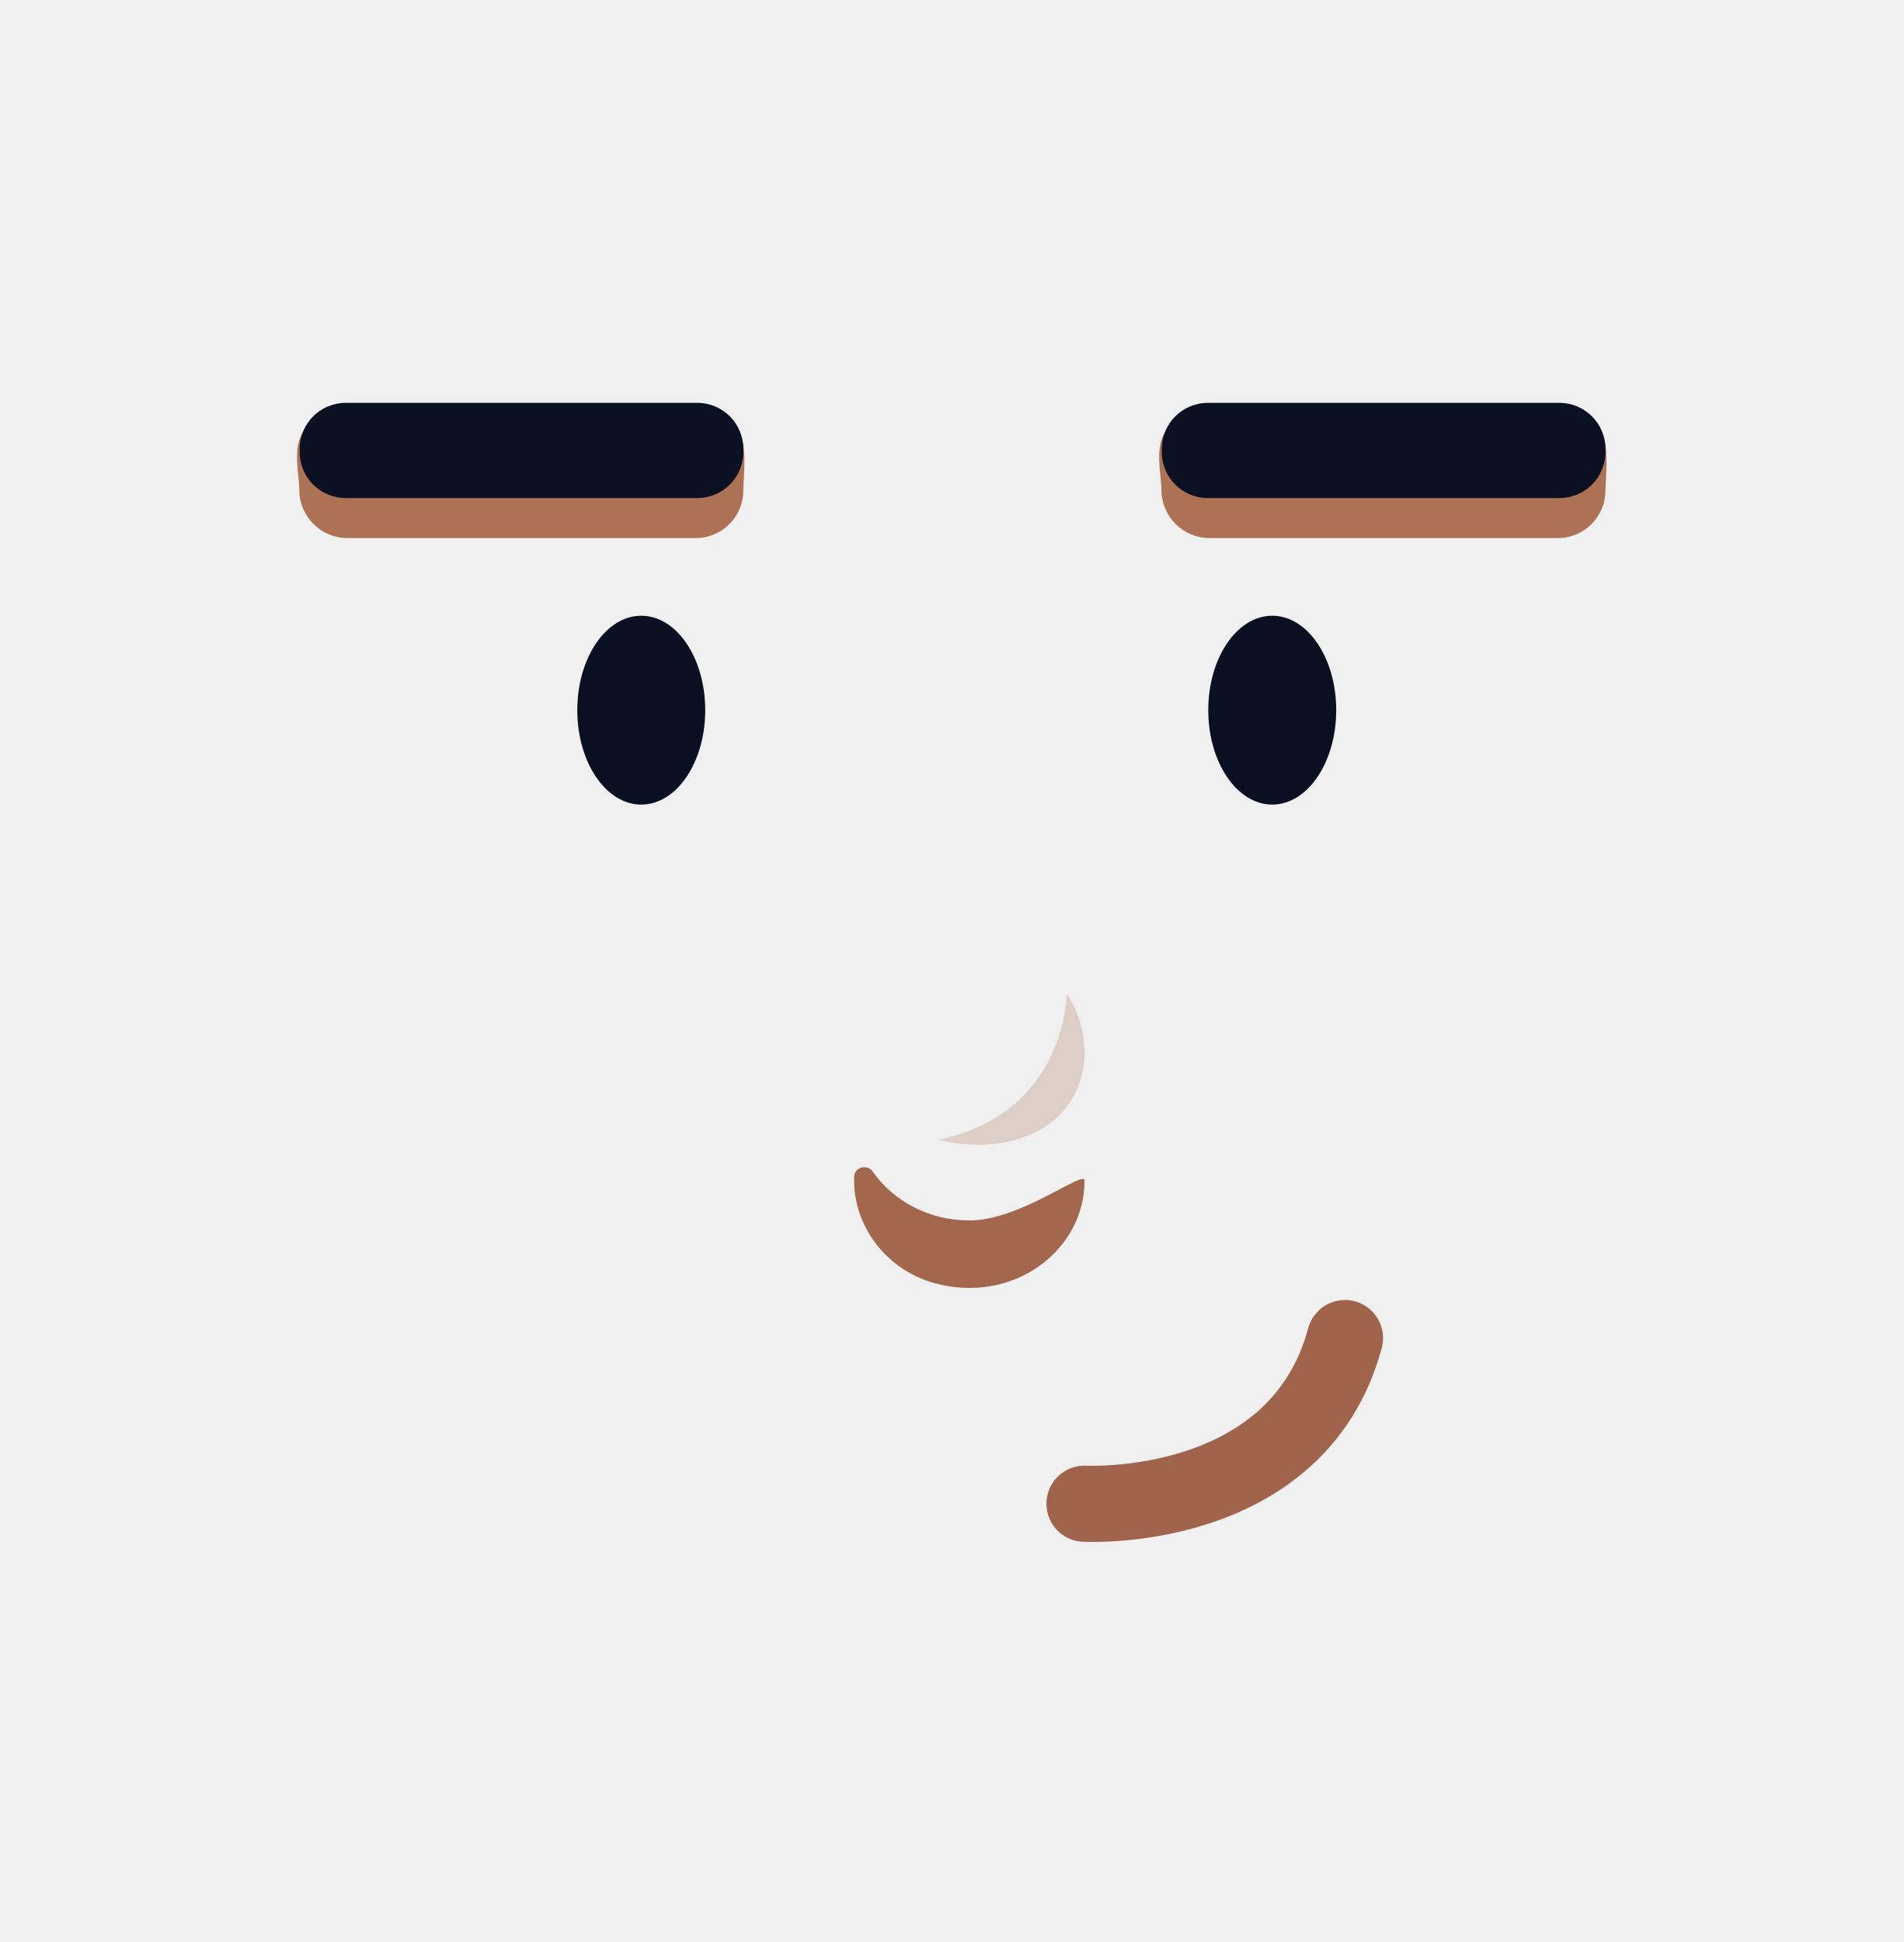
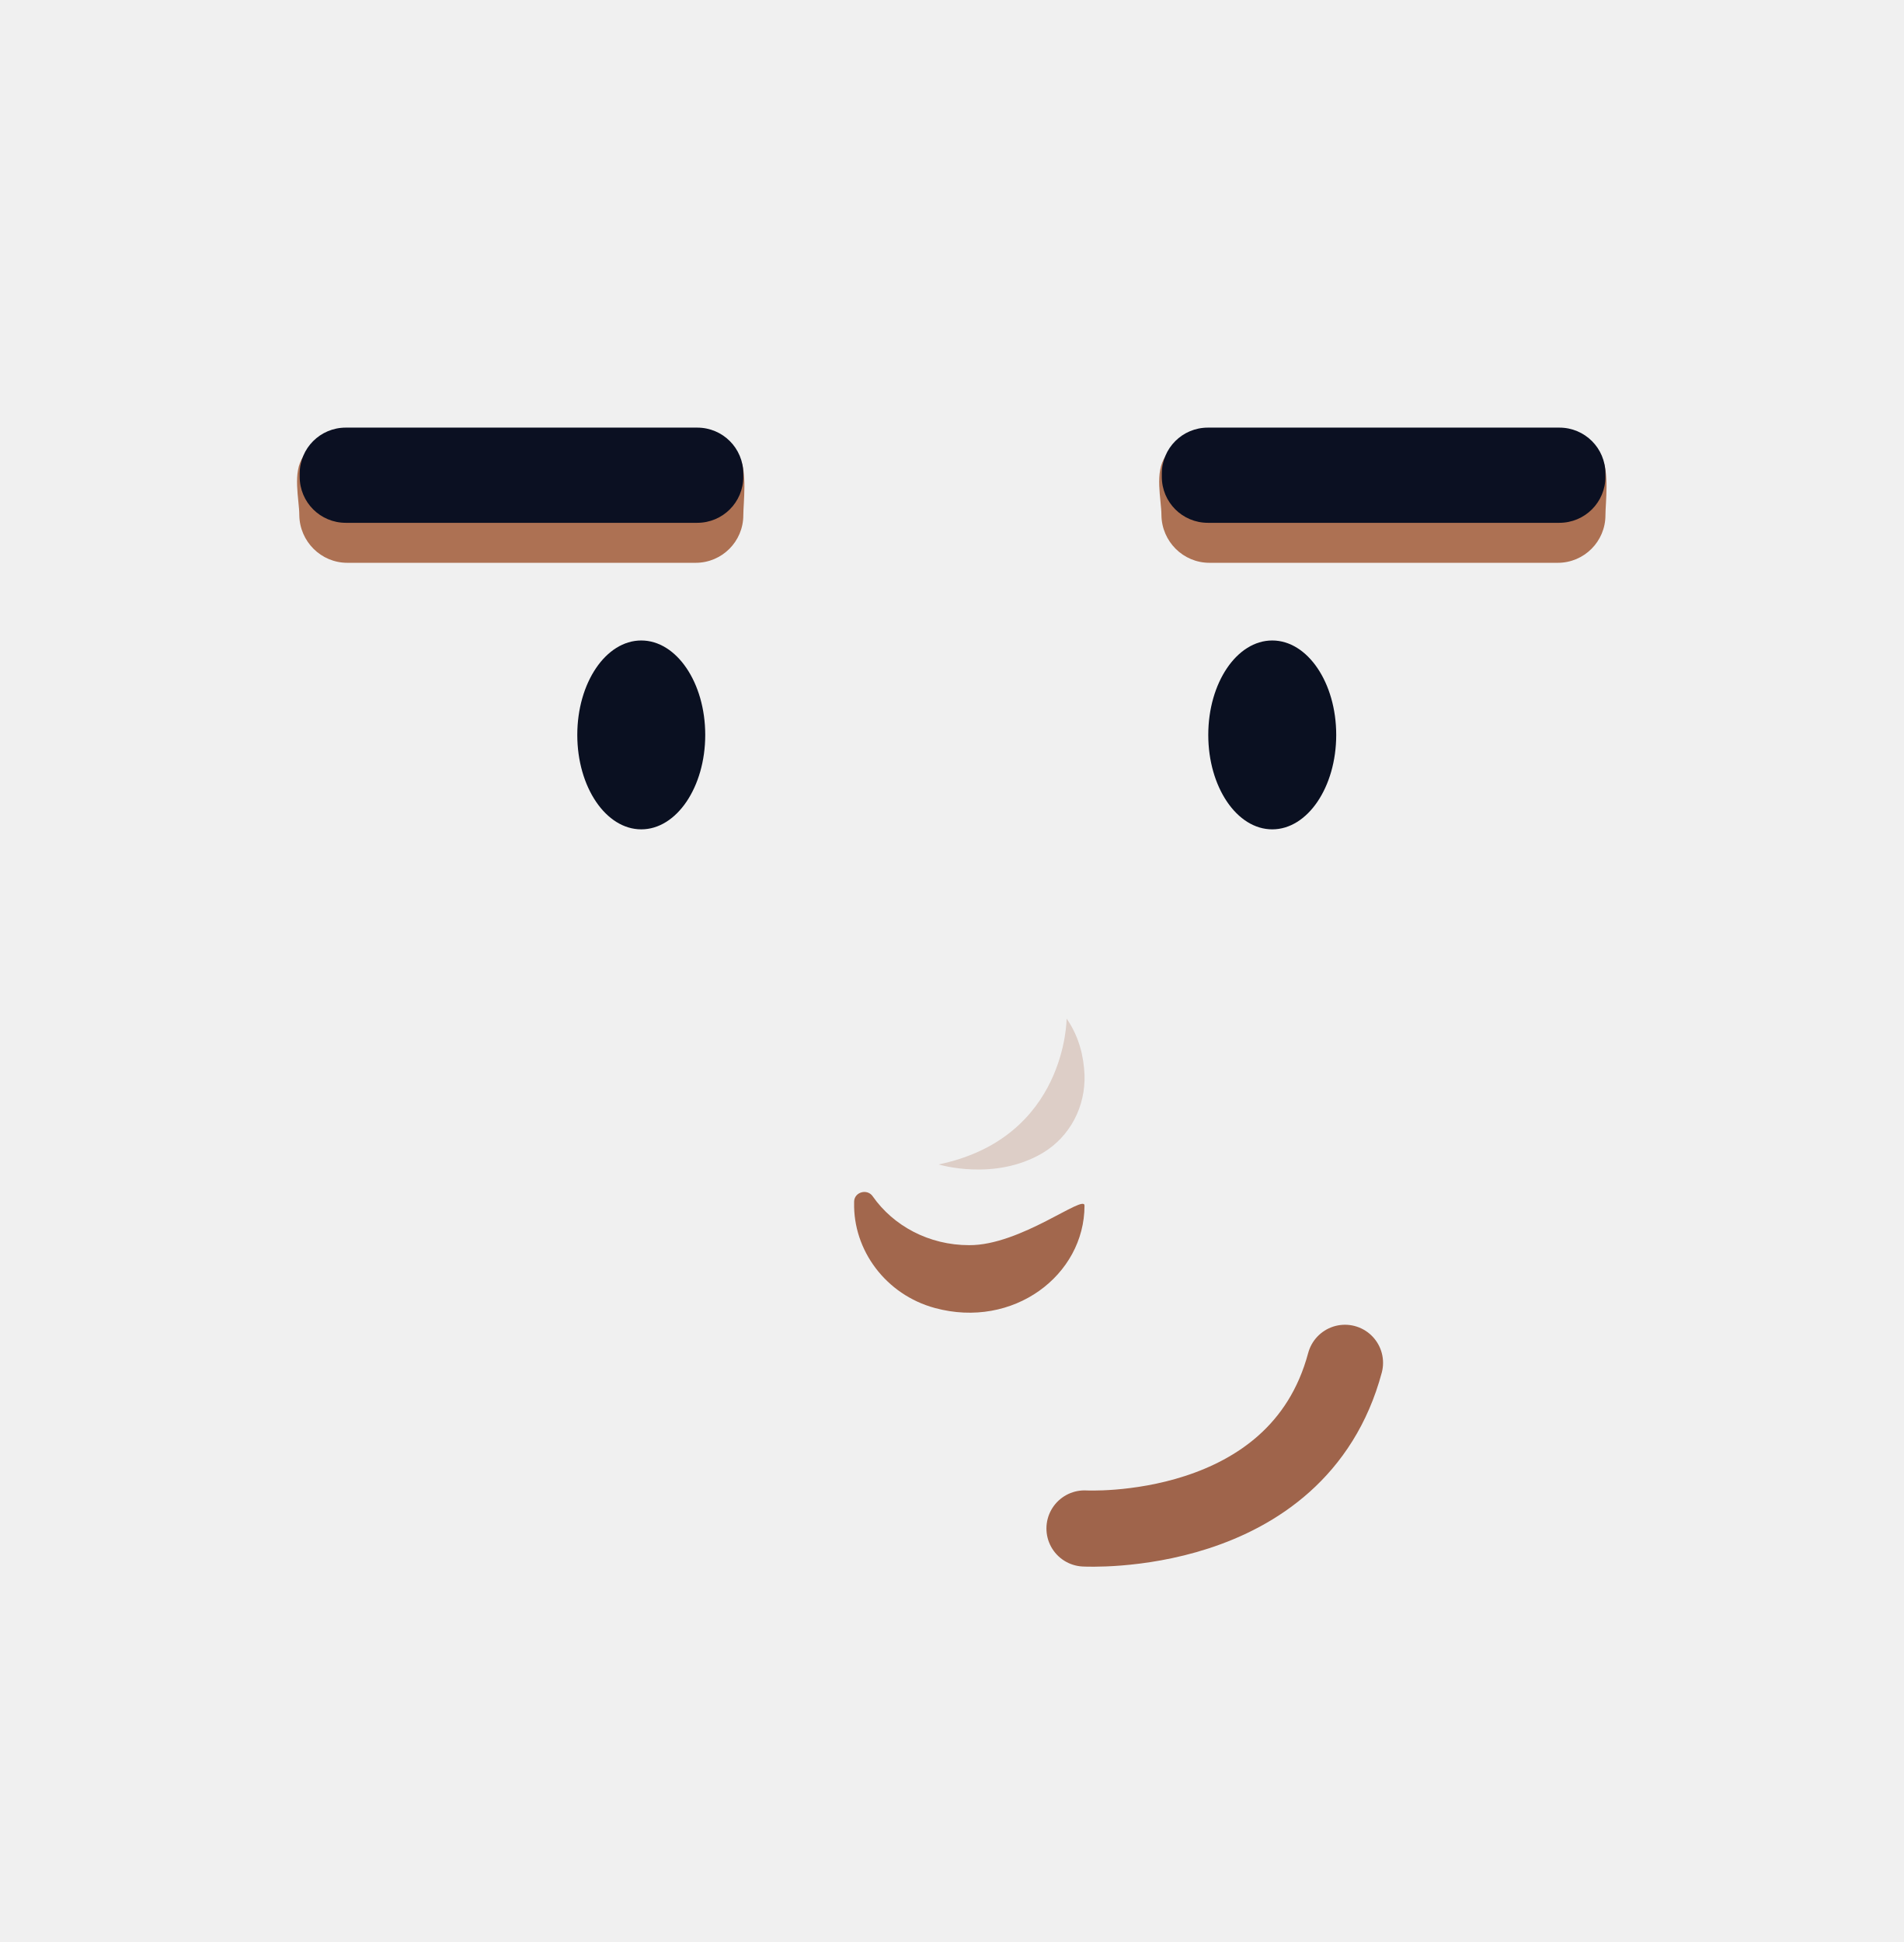
<svg xmlns="http://www.w3.org/2000/svg" width="50" height="51" viewBox="0 0 50 51" fill="none">
-   <g clip-path="url(#clip0_329_467)">
-     <path d="M28.48 39.49C28.48 39.49 34.07 39.8 35.32 35.14" stroke="#9F644B" stroke-width="2" stroke-miterlimit="10" stroke-linecap="round" />
-     <path d="M9.12 14.13H18.27C18.96 14.13 19.52 13.57 19.52 12.88C19.52 12.56 19.63 11.74 19.42 11.36C19.19 10.93 18.63 10.95 18.26 10.95H9.11C8.83 10.95 8.18 11.04 7.97 11.33C7.67 11.75 7.86 12.47 7.86 12.88C7.87 13.57 8.43 14.13 9.12 14.13Z" fill="#AD7153" />
-     <path d="M9.08 13.08H18.31C18.98 13.08 19.52 12.54 19.52 11.87V11.79C19.52 11.12 18.98 10.58 18.31 10.58H9.08C8.41 10.58 7.87 11.12 7.87 11.79V11.87C7.87 12.54 8.41 13.08 9.08 13.08Z" fill="#0B1022" />
-     <path d="M31.76 14.13H40.91C41.6 14.13 42.16 13.57 42.16 12.88C42.16 12.56 42.27 11.74 42.06 11.36C41.83 10.93 41.27 10.95 40.9 10.95H31.75C31.47 10.95 30.82 11.04 30.61 11.33C30.31 11.75 30.5 12.47 30.5 12.88C30.51 13.57 31.07 14.13 31.76 14.13Z" fill="#AD7153" />
-     <path d="M31.72 13.08H40.95C41.62 13.08 42.16 12.54 42.16 11.87V11.79C42.16 11.12 41.62 10.58 40.95 10.58H31.72C31.05 10.58 30.51 11.12 30.51 11.79V11.87C30.51 12.54 31.05 13.08 31.72 13.08Z" fill="#0B1022" />
-     <path d="M28.48 31.01C28.48 32.84 26.61 34.26 24.55 33.7C23.26 33.35 22.4 32.18 22.43 30.93C22.43 30.92 22.43 30.91 22.43 30.9C22.44 30.65 22.78 30.56 22.92 30.77C23.46 31.54 24.39 32.05 25.45 32.05C26.8 32.06 28.48 30.7 28.48 31.01Z" fill="#A2674D" />
-     <path opacity="0.25" d="M28.01 26.1C28.01 26.1 28.01 29.23 24.65 29.93C24.65 29.93 26.11 30.38 27.38 29.63C28.1 29.2 28.51 28.41 28.48 27.57C28.46 27.12 28.35 26.59 28.01 26.1Z" fill="#A2674D" />
-     <path d="M16.84 21.13C17.768 21.13 18.52 20.02 18.52 18.65C18.52 17.28 17.768 16.17 16.84 16.17C15.912 16.17 15.16 17.28 15.16 18.65C15.16 20.02 15.912 21.13 16.84 21.13Z" fill="#0A1021" />
-     <path d="M33.41 21.13C34.338 21.13 35.09 20.02 35.09 18.65C35.09 17.28 34.338 16.17 33.41 16.17C32.482 16.17 31.73 17.28 31.73 18.65C31.73 20.02 32.482 21.13 33.41 21.13Z" fill="#0A1021" />
+   <g clip-path="url(#clip0_403_607)">
+     <path d="M28.48 40.14C28.48 40.14 34.07 40.45 35.32 35.79" stroke="#9F644B" stroke-width="2" stroke-miterlimit="10" stroke-linecap="round" />
+     <path d="M9.12 14.78H18.27C18.96 14.78 19.52 14.22 19.52 13.53C19.52 13.21 19.63 12.39 19.42 12.01C19.19 11.58 18.63 11.6 18.26 11.6H9.11C8.83 11.6 8.18 11.69 7.97 11.98C7.67 12.4 7.86 13.12 7.86 13.53C7.87 14.22 8.43 14.78 9.12 14.78Z" fill="#AD7153" />
+     <path d="M9.08 13.73H18.31C18.98 13.73 19.52 13.19 19.52 12.52V12.44C19.52 11.77 18.98 11.23 18.31 11.23H9.08C8.41 11.23 7.87 11.77 7.87 12.44V12.52C7.87 13.19 8.41 13.73 9.08 13.73Z" fill="#0B1022" />
+     <path d="M31.76 14.78H40.91C41.6 14.78 42.16 14.22 42.16 13.53C42.16 13.21 42.27 12.39 42.06 12.01C41.83 11.58 41.27 11.6 40.9 11.6H31.75C31.47 11.6 30.82 11.69 30.61 11.98C30.31 12.4 30.5 13.12 30.5 13.53C30.51 14.22 31.07 14.78 31.76 14.78Z" fill="#AD7153" />
+     <path d="M31.72 13.73H40.95C41.62 13.73 42.16 13.19 42.16 12.52V12.44C42.16 11.77 41.62 11.23 40.95 11.23H31.72C31.05 11.23 30.51 11.77 30.51 12.44V12.52C30.51 13.19 31.05 13.73 31.72 13.73Z" fill="#0B1022" />
+     <path d="M28.48 31.66C28.48 33.49 26.61 34.91 24.55 34.35C23.26 34 22.4 32.83 22.43 31.58C22.43 31.57 22.43 31.56 22.43 31.55C22.44 31.3 22.78 31.21 22.92 31.42C23.46 32.19 24.39 32.7 25.45 32.7C26.8 32.71 28.48 31.35 28.48 31.66Z" fill="#A2674D" />
+     <path opacity="0.25" d="M28.01 26.75C28.01 26.75 28.01 29.88 24.65 30.58C24.65 30.58 26.11 31.03 27.38 30.28C28.1 29.85 28.51 29.06 28.48 28.22C28.46 27.77 28.35 27.24 28.01 26.75Z" fill="#A2674D" />
+     <path d="M16.84 21.78C17.768 21.78 18.52 20.67 18.52 19.3C18.52 17.93 17.768 16.82 16.84 16.82C15.912 16.82 15.16 17.93 15.16 19.3C15.16 20.67 15.912 21.78 16.84 21.78Z" fill="#0A1021" />
+     <path d="M33.41 21.78C34.338 21.78 35.09 20.67 35.09 19.3C35.09 17.93 34.338 16.82 33.41 16.82C32.482 16.82 31.73 17.93 31.73 19.3C31.73 20.67 32.482 21.78 33.41 21.78Z" fill="#0A1021" />
  </g>
  <defs>
-     <clipPath id="clip0_329_467">
-       <rect width="50" height="50" fill="white" transform="translate(0 0.0400391)" />
+     <clipPath id="clip0_403_607">
+       <rect width="50" height="50" fill="white" transform="translate(0 0.689941)" />
    </clipPath>
  </defs>
</svg>
